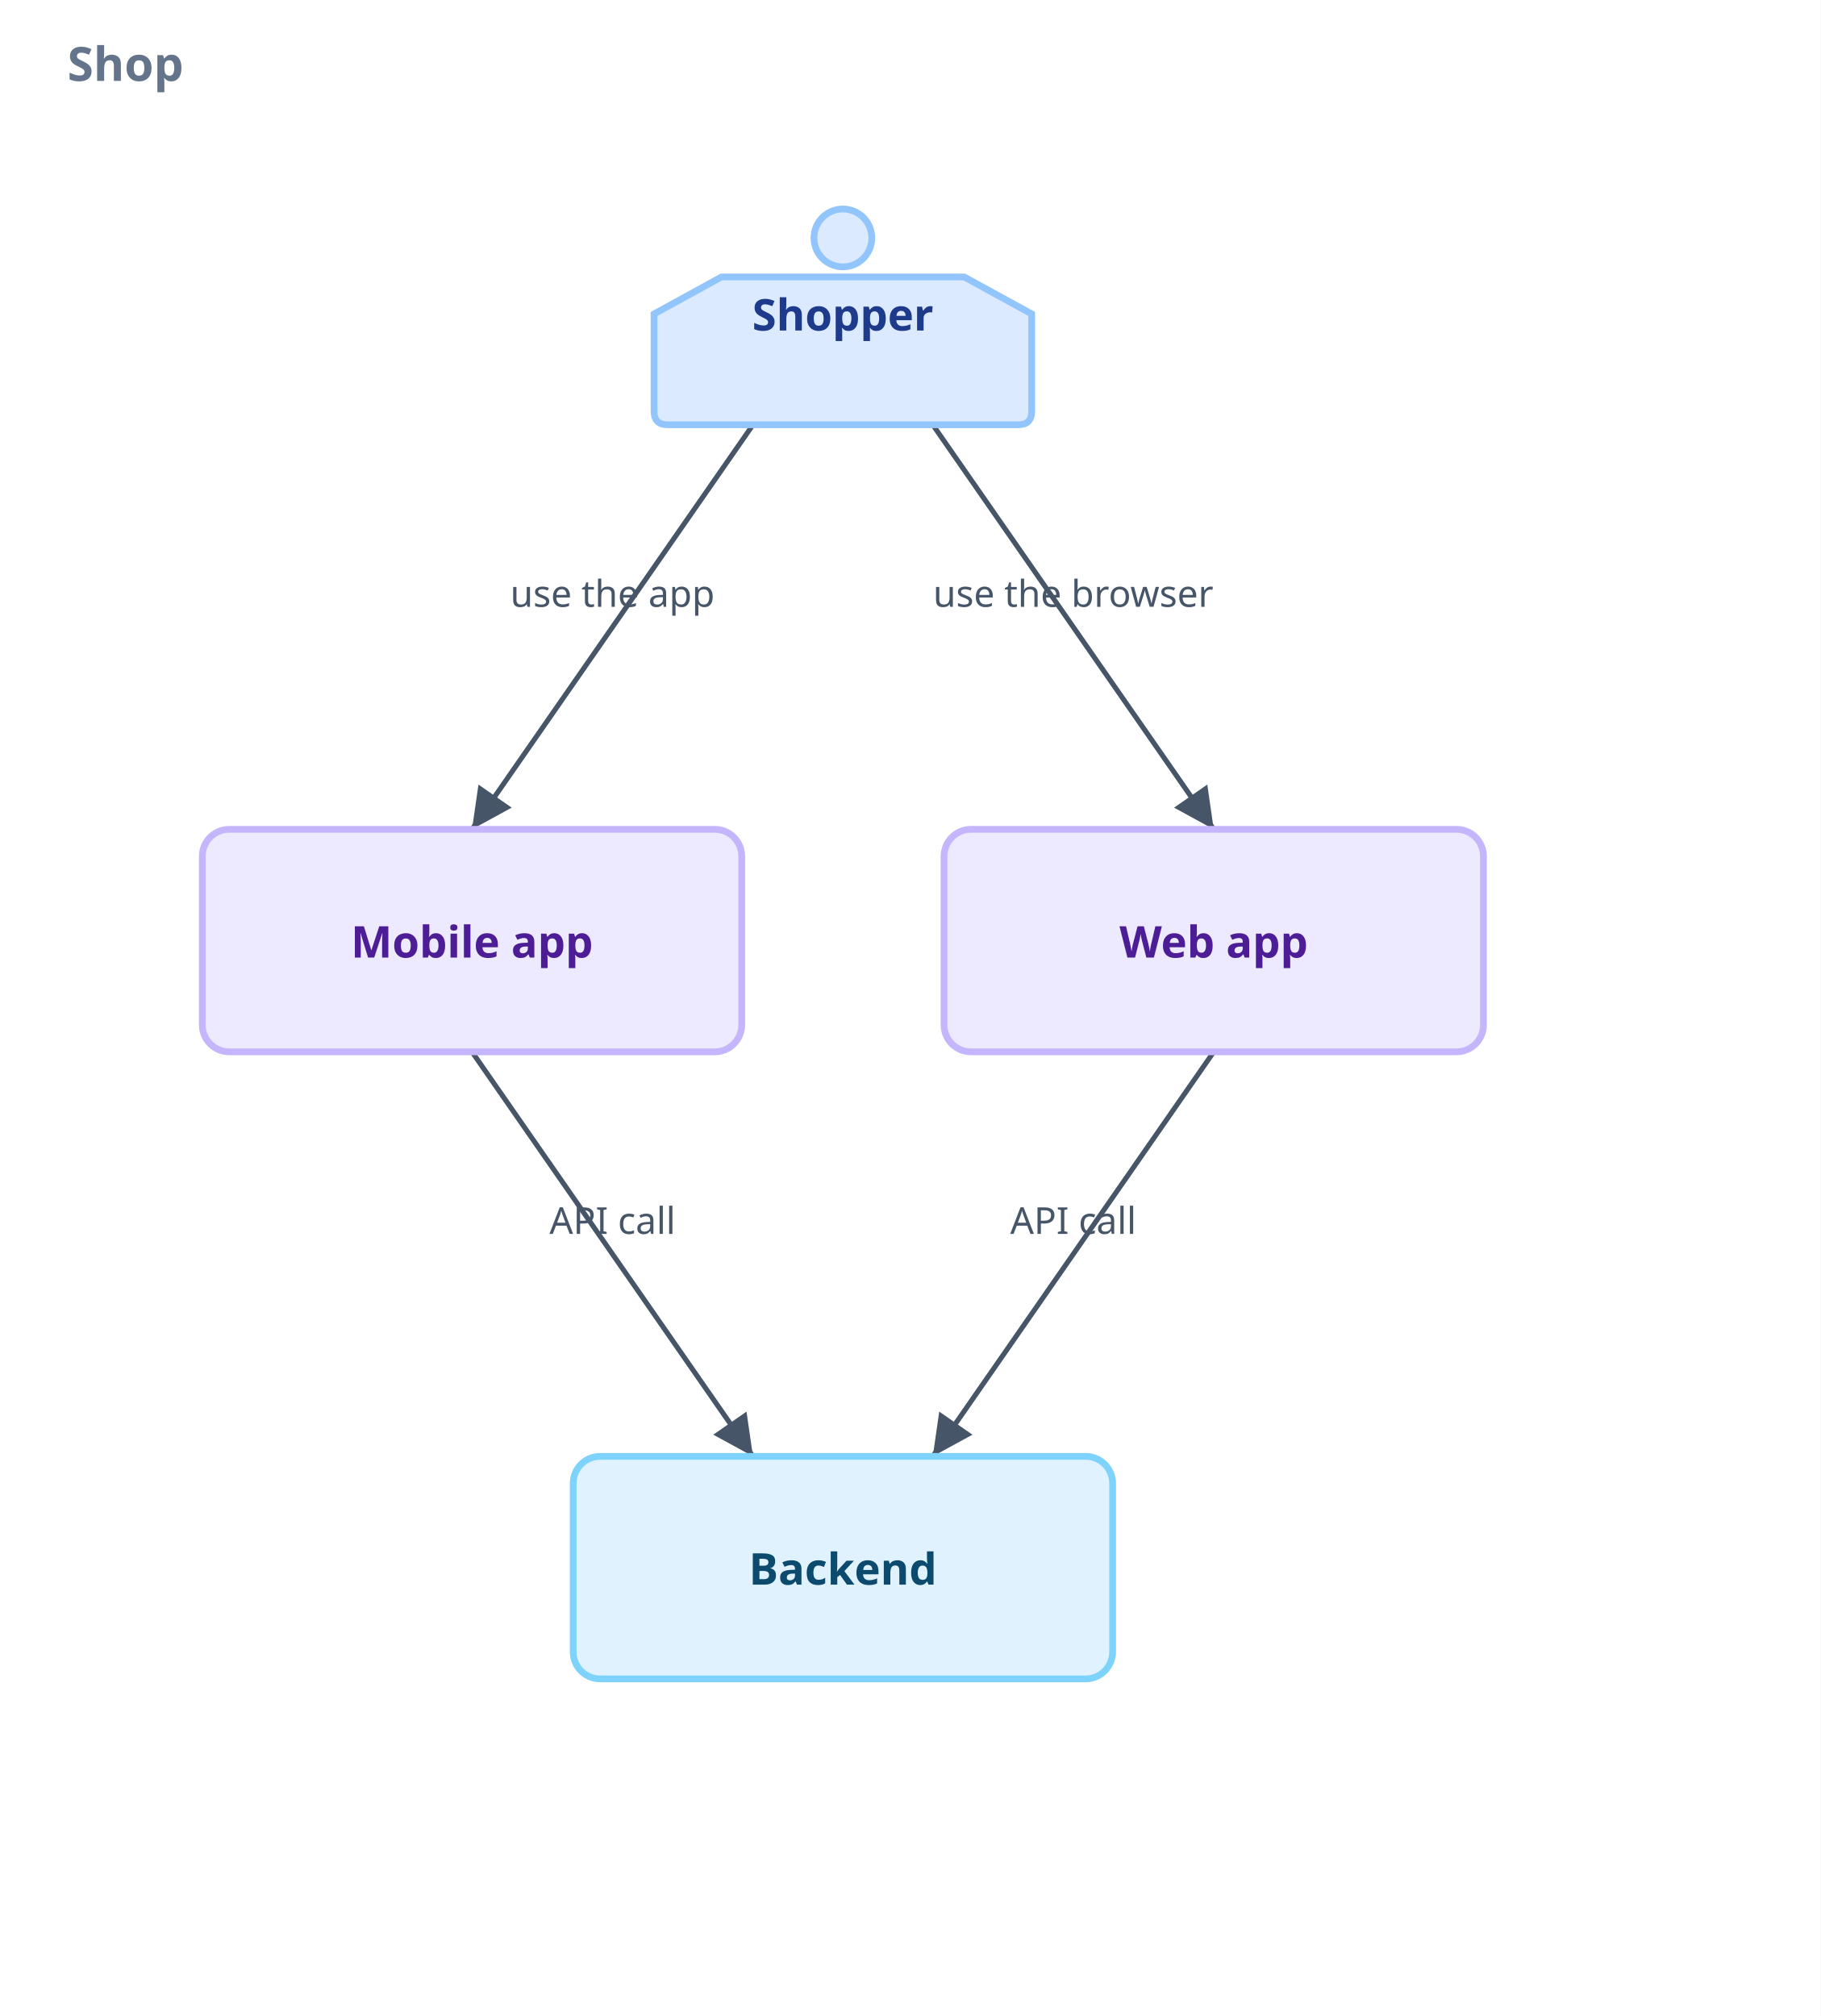
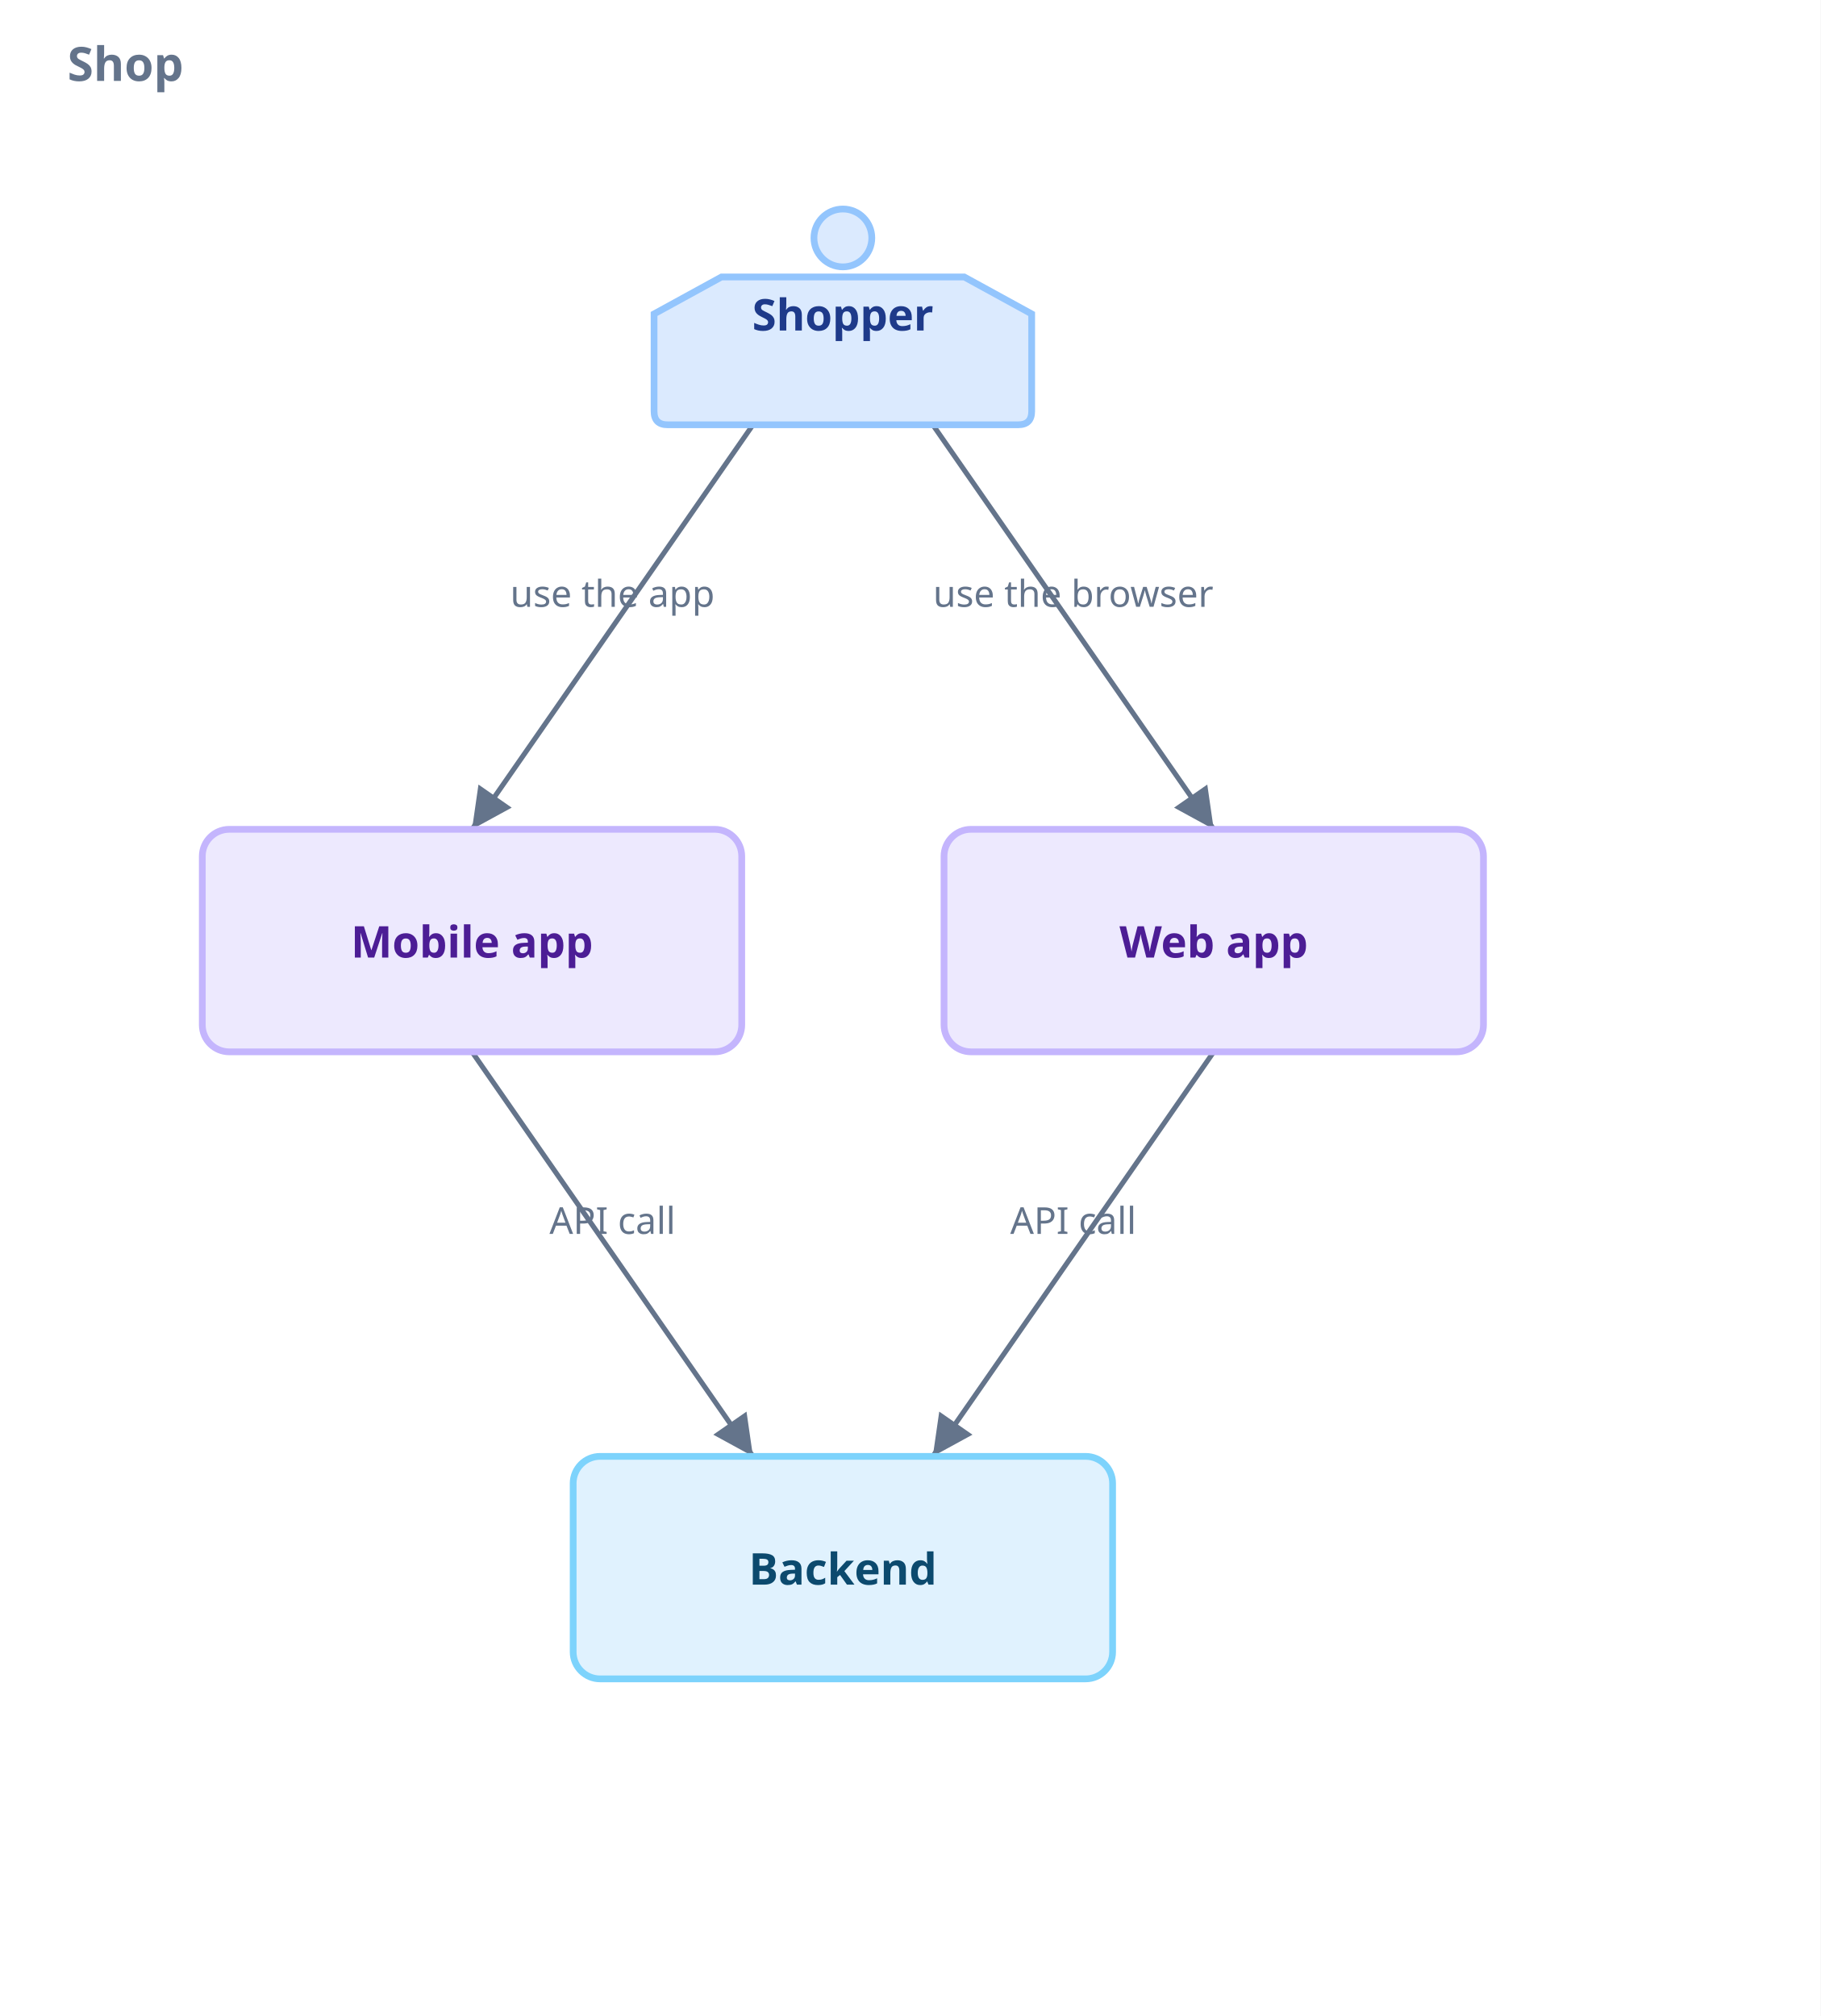
<svg xmlns="http://www.w3.org/2000/svg" viewBox="0 0 540 598" width="540" height="598">
  <defs>
    <marker id="arrow-default" viewBox="0 0 10 10" refX="10" refY="5" markerWidth="8" markerHeight="8" orient="auto-start-reverse">
-       <path d="M 0 0 L 10 5 L 0 10 z" fill="#475569" />
+       <path d="M 0 0 L 10 5 L 0 10 z" fill="#64748B" />
    </marker>
  </defs>
  <rect width="540" height="598" fill="#FFFFFF" rx="0" />
  <text x="20" y="24" fill="#64748B" font-size="14px" font-family="sans-serif" font-weight="bold">Shop</text>
  <g class="edges">
    <g data-edge-from="Customer" data-edge-to="MobileApp" data-edge-kind="sync" data-edge-canonical-id="Customer-&gt;MobileApp" data-edge-label="use the app" class="krs-edge krs-edge--interactive">
      <line x1="223.333" y1="126" x2="140" y2="246" stroke="transparent" stroke-width="14" stroke-linecap="butt" class="krs-edge__hitline" />
-       <line x1="223.333" y1="126" x2="140" y2="246" stroke="#475569" stroke-width="1.5" marker-end="url(#arrow-default)" />
-       <text x="181.667" y="180" text-anchor="middle" fill="#475569" font-size="11px" font-family="sans-serif">use the app</text>
+       <line x1="223.333" y1="126" x2="140" y2="246" stroke="#64748B" stroke-width="1.5" marker-end="url(#arrow-default)" />
+       <text x="181.667" y="180" text-anchor="middle" fill="#64748B" font-size="11px" font-family="sans-serif">use the app</text>
    </g>
    <g data-edge-from="Customer" data-edge-to="WebApp" data-edge-kind="sync" data-edge-canonical-id="Customer-&gt;WebApp" data-edge-label="use the browser" class="krs-edge krs-edge--interactive">
      <line x1="276.667" y1="126" x2="360" y2="246" stroke="transparent" stroke-width="14" stroke-linecap="butt" class="krs-edge__hitline" />
-       <line x1="276.667" y1="126" x2="360" y2="246" stroke="#475569" stroke-width="1.5" marker-end="url(#arrow-default)" />
-       <text x="318.333" y="180" text-anchor="middle" fill="#475569" font-size="11px" font-family="sans-serif">use the browser</text>
+       <line x1="276.667" y1="126" x2="360" y2="246" stroke="#64748B" stroke-width="1.5" marker-end="url(#arrow-default)" />
+       <text x="318.333" y="180" text-anchor="middle" fill="#64748B" font-size="11px" font-family="sans-serif">use the browser</text>
    </g>
    <g data-edge-from="MobileApp" data-edge-to="Backend" data-edge-kind="sync" data-edge-canonical-id="MobileApp-&gt;Backend" data-edge-label="API call" class="krs-edge krs-edge--interactive">
      <line x1="140" y1="312" x2="223.333" y2="432" stroke="transparent" stroke-width="14" stroke-linecap="butt" class="krs-edge__hitline" />
-       <line x1="140" y1="312" x2="223.333" y2="432" stroke="#475569" stroke-width="1.5" marker-end="url(#arrow-default)" />
-       <text x="181.667" y="366" text-anchor="middle" fill="#475569" font-size="11px" font-family="sans-serif">API call</text>
+       <line x1="140" y1="312" x2="223.333" y2="432" stroke="#64748B" stroke-width="1.5" marker-end="url(#arrow-default)" />
+       <text x="181.667" y="366" text-anchor="middle" fill="#64748B" font-size="11px" font-family="sans-serif">API call</text>
    </g>
    <g data-edge-from="WebApp" data-edge-to="Backend" data-edge-kind="sync" data-edge-canonical-id="WebApp-&gt;Backend" data-edge-label="API call" class="krs-edge krs-edge--interactive">
      <line x1="360" y1="312" x2="276.667" y2="432" stroke="transparent" stroke-width="14" stroke-linecap="butt" class="krs-edge__hitline" />
-       <line x1="360" y1="312" x2="276.667" y2="432" stroke="#475569" stroke-width="1.5" marker-end="url(#arrow-default)" />
-       <text x="318.333" y="366" text-anchor="middle" fill="#475569" font-size="11px" font-family="sans-serif">API call</text>
+       <line x1="360" y1="312" x2="276.667" y2="432" stroke="#64748B" stroke-width="1.5" marker-end="url(#arrow-default)" />
+       <text x="318.333" y="366" text-anchor="middle" fill="#64748B" font-size="11px" font-family="sans-serif">API call</text>
    </g>
  </g>
  <g class="nodes">
    <g data-node-id="Customer" data-node-kind="user" data-has-children="false" data-has-description="false">
      <circle cx="250" cy="70.58" r="8.58" fill="#DBEAFE" stroke="#93C5FD" stroke-width="2" />
      <path d="M214 82.16 L286 82.16 L306 93.12 L306 122 Q306 126 302 126 L198 126 Q194 126 194 122 L194 93.12 Z" fill="#DBEAFE" stroke="#93C5FD" stroke-width="2" />
      <text x="250" y="93" text-anchor="middle" dominant-baseline="central" fill="#1E3A8A" font-size="13px" font-weight="bold" font-family="sans-serif">Shopper</text>
    </g>
    <g data-node-id="MobileApp" data-node-kind="client" data-has-children="false" data-has-description="false">
      <rect x="60" y="246" width="160" height="66" rx="8" ry="8" fill="#EDE9FE" stroke="#C4B5FD" stroke-width="2" />
      <text x="140" y="279" text-anchor="middle" dominant-baseline="central" fill="#4C1D95" font-size="13px" font-weight="bold" font-family="sans-serif">Mobile app</text>
    </g>
    <g data-node-id="WebApp" data-node-kind="client" data-has-children="false" data-has-description="false">
      <rect x="280" y="246" width="160" height="66" rx="8" ry="8" fill="#EDE9FE" stroke="#C4B5FD" stroke-width="2" />
      <text x="360" y="279" text-anchor="middle" dominant-baseline="central" fill="#4C1D95" font-size="13px" font-weight="bold" font-family="sans-serif">Web app</text>
    </g>
    <g data-node-id="Backend" data-node-kind="service" data-has-children="true" data-has-description="false" style="cursor: pointer">
      <rect x="170" y="432" width="160" height="66" rx="8" ry="8" fill="#E0F2FE" stroke="#7DD3FC" stroke-width="2" />
      <text x="250" y="465" text-anchor="middle" dominant-baseline="central" fill="#0C4A6E" font-size="13px" font-weight="bold" font-family="sans-serif">Backend</text>
    </g>
  </g>
</svg>
